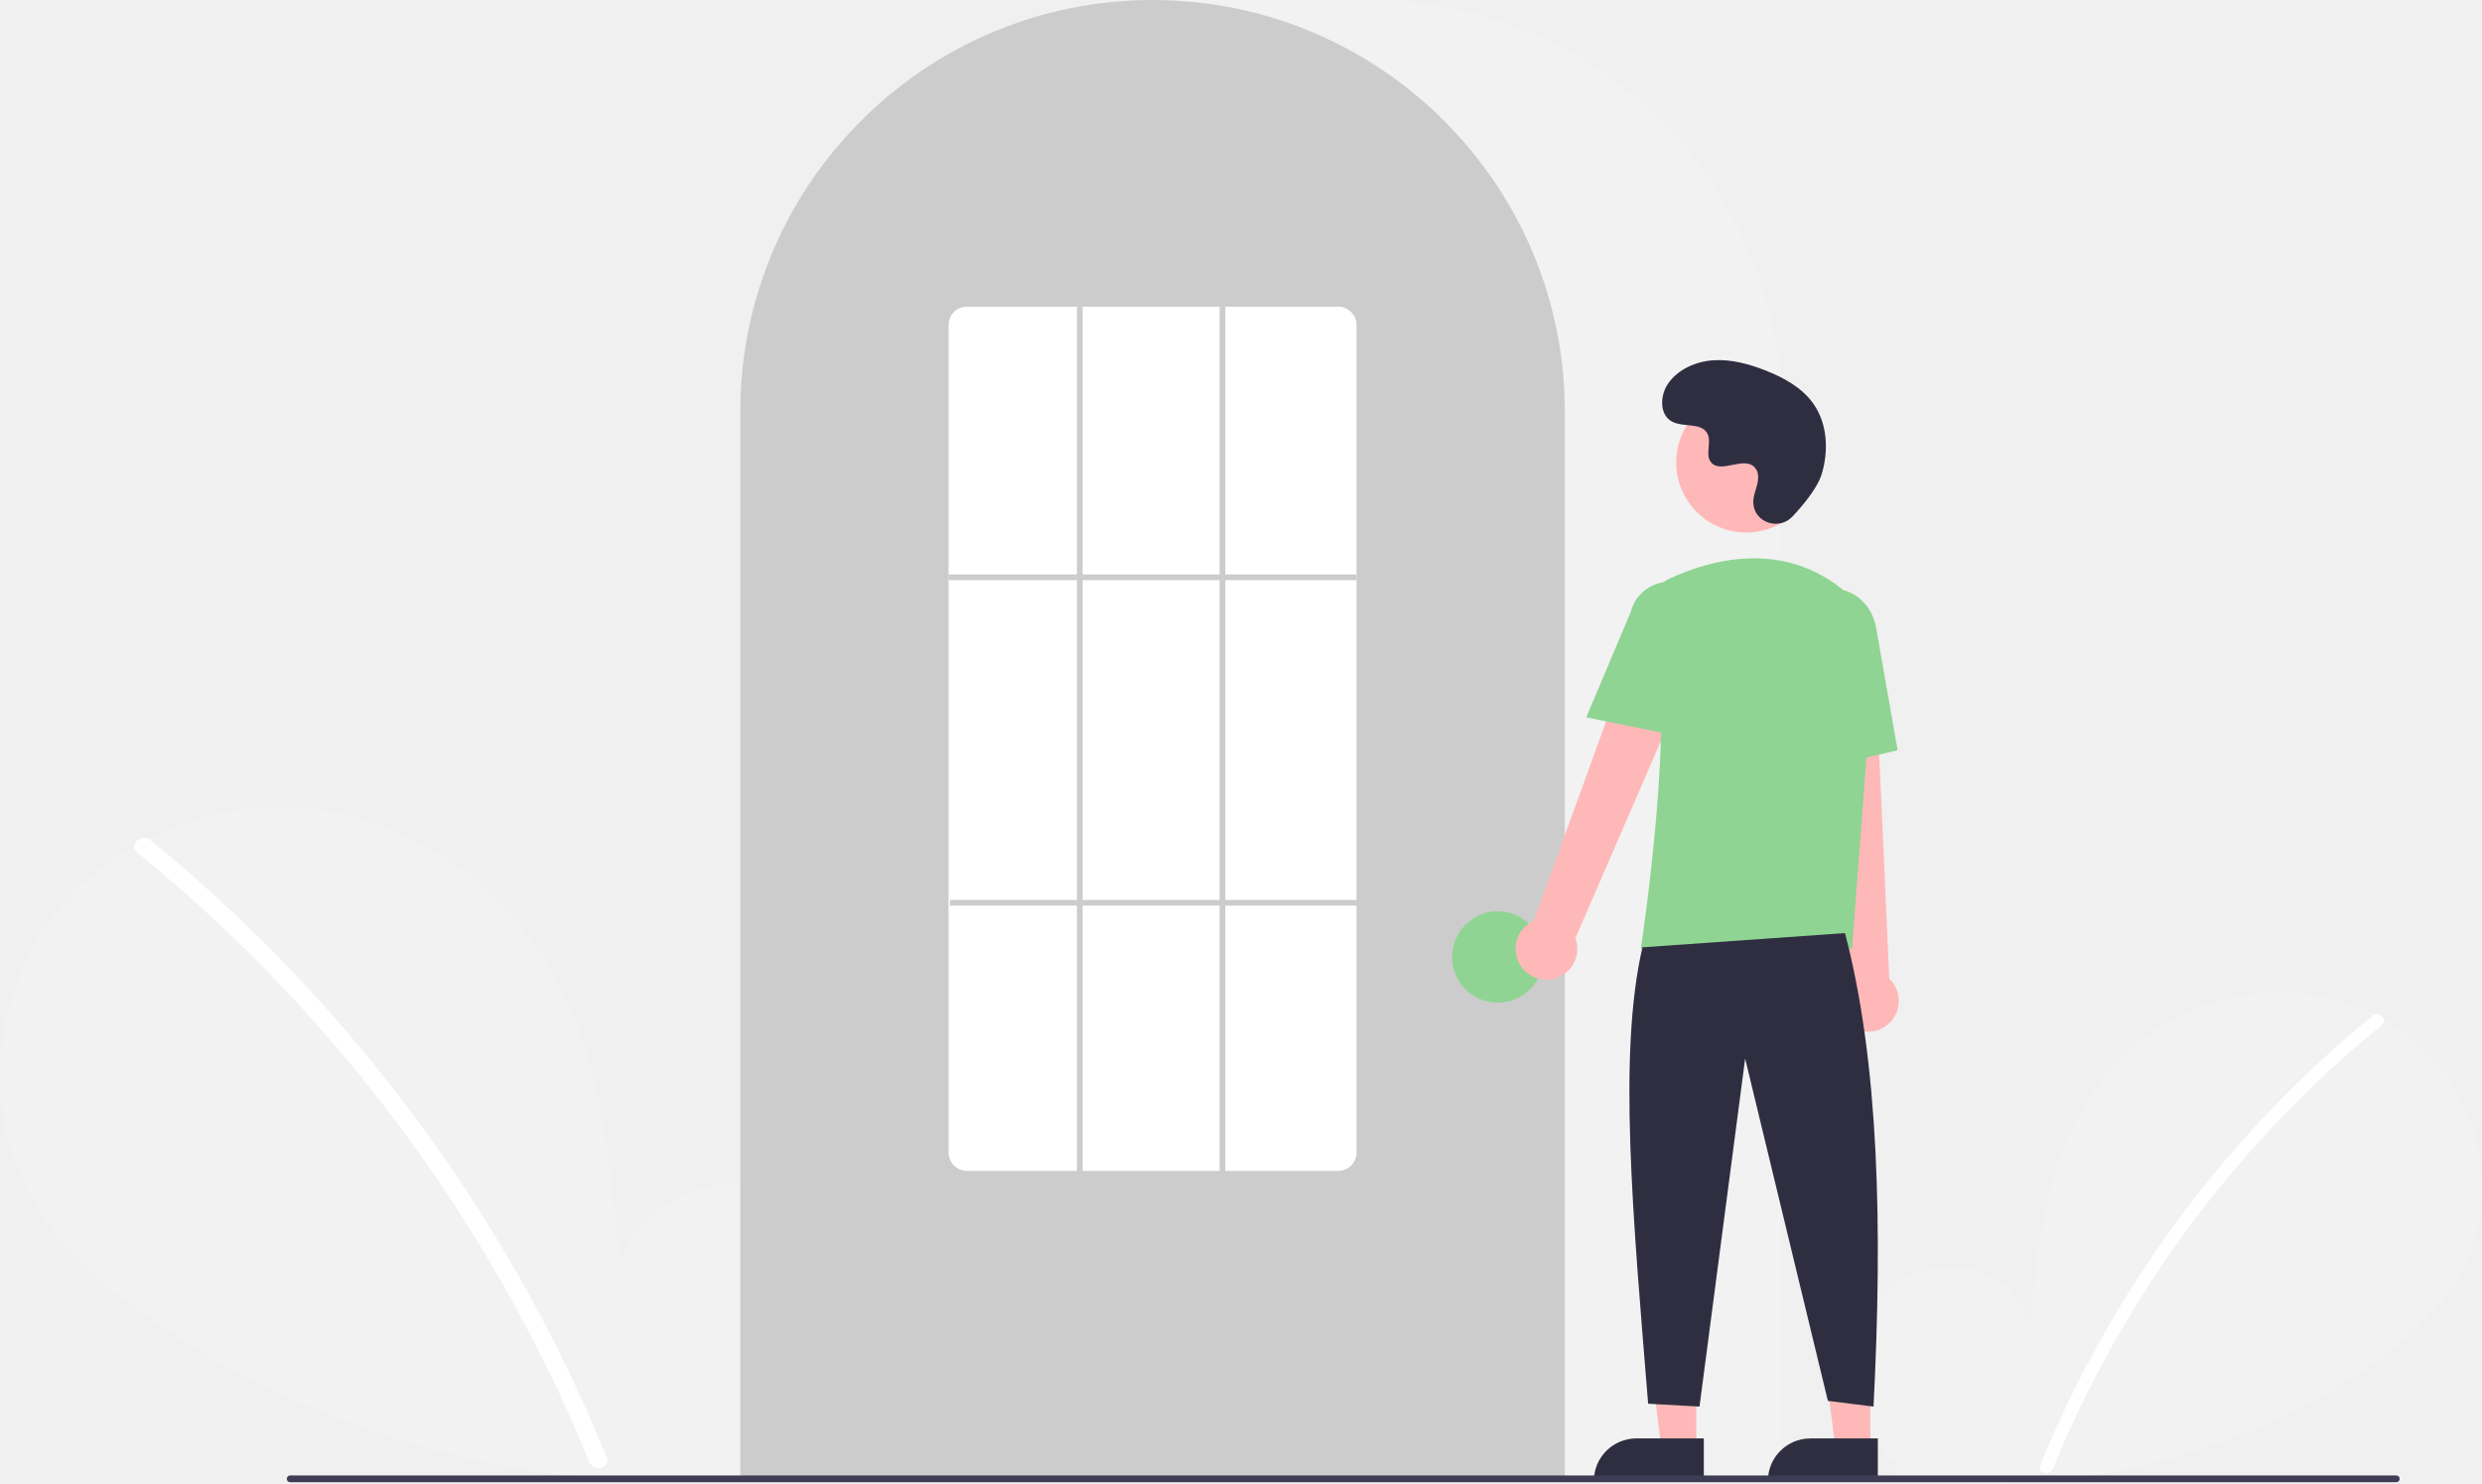
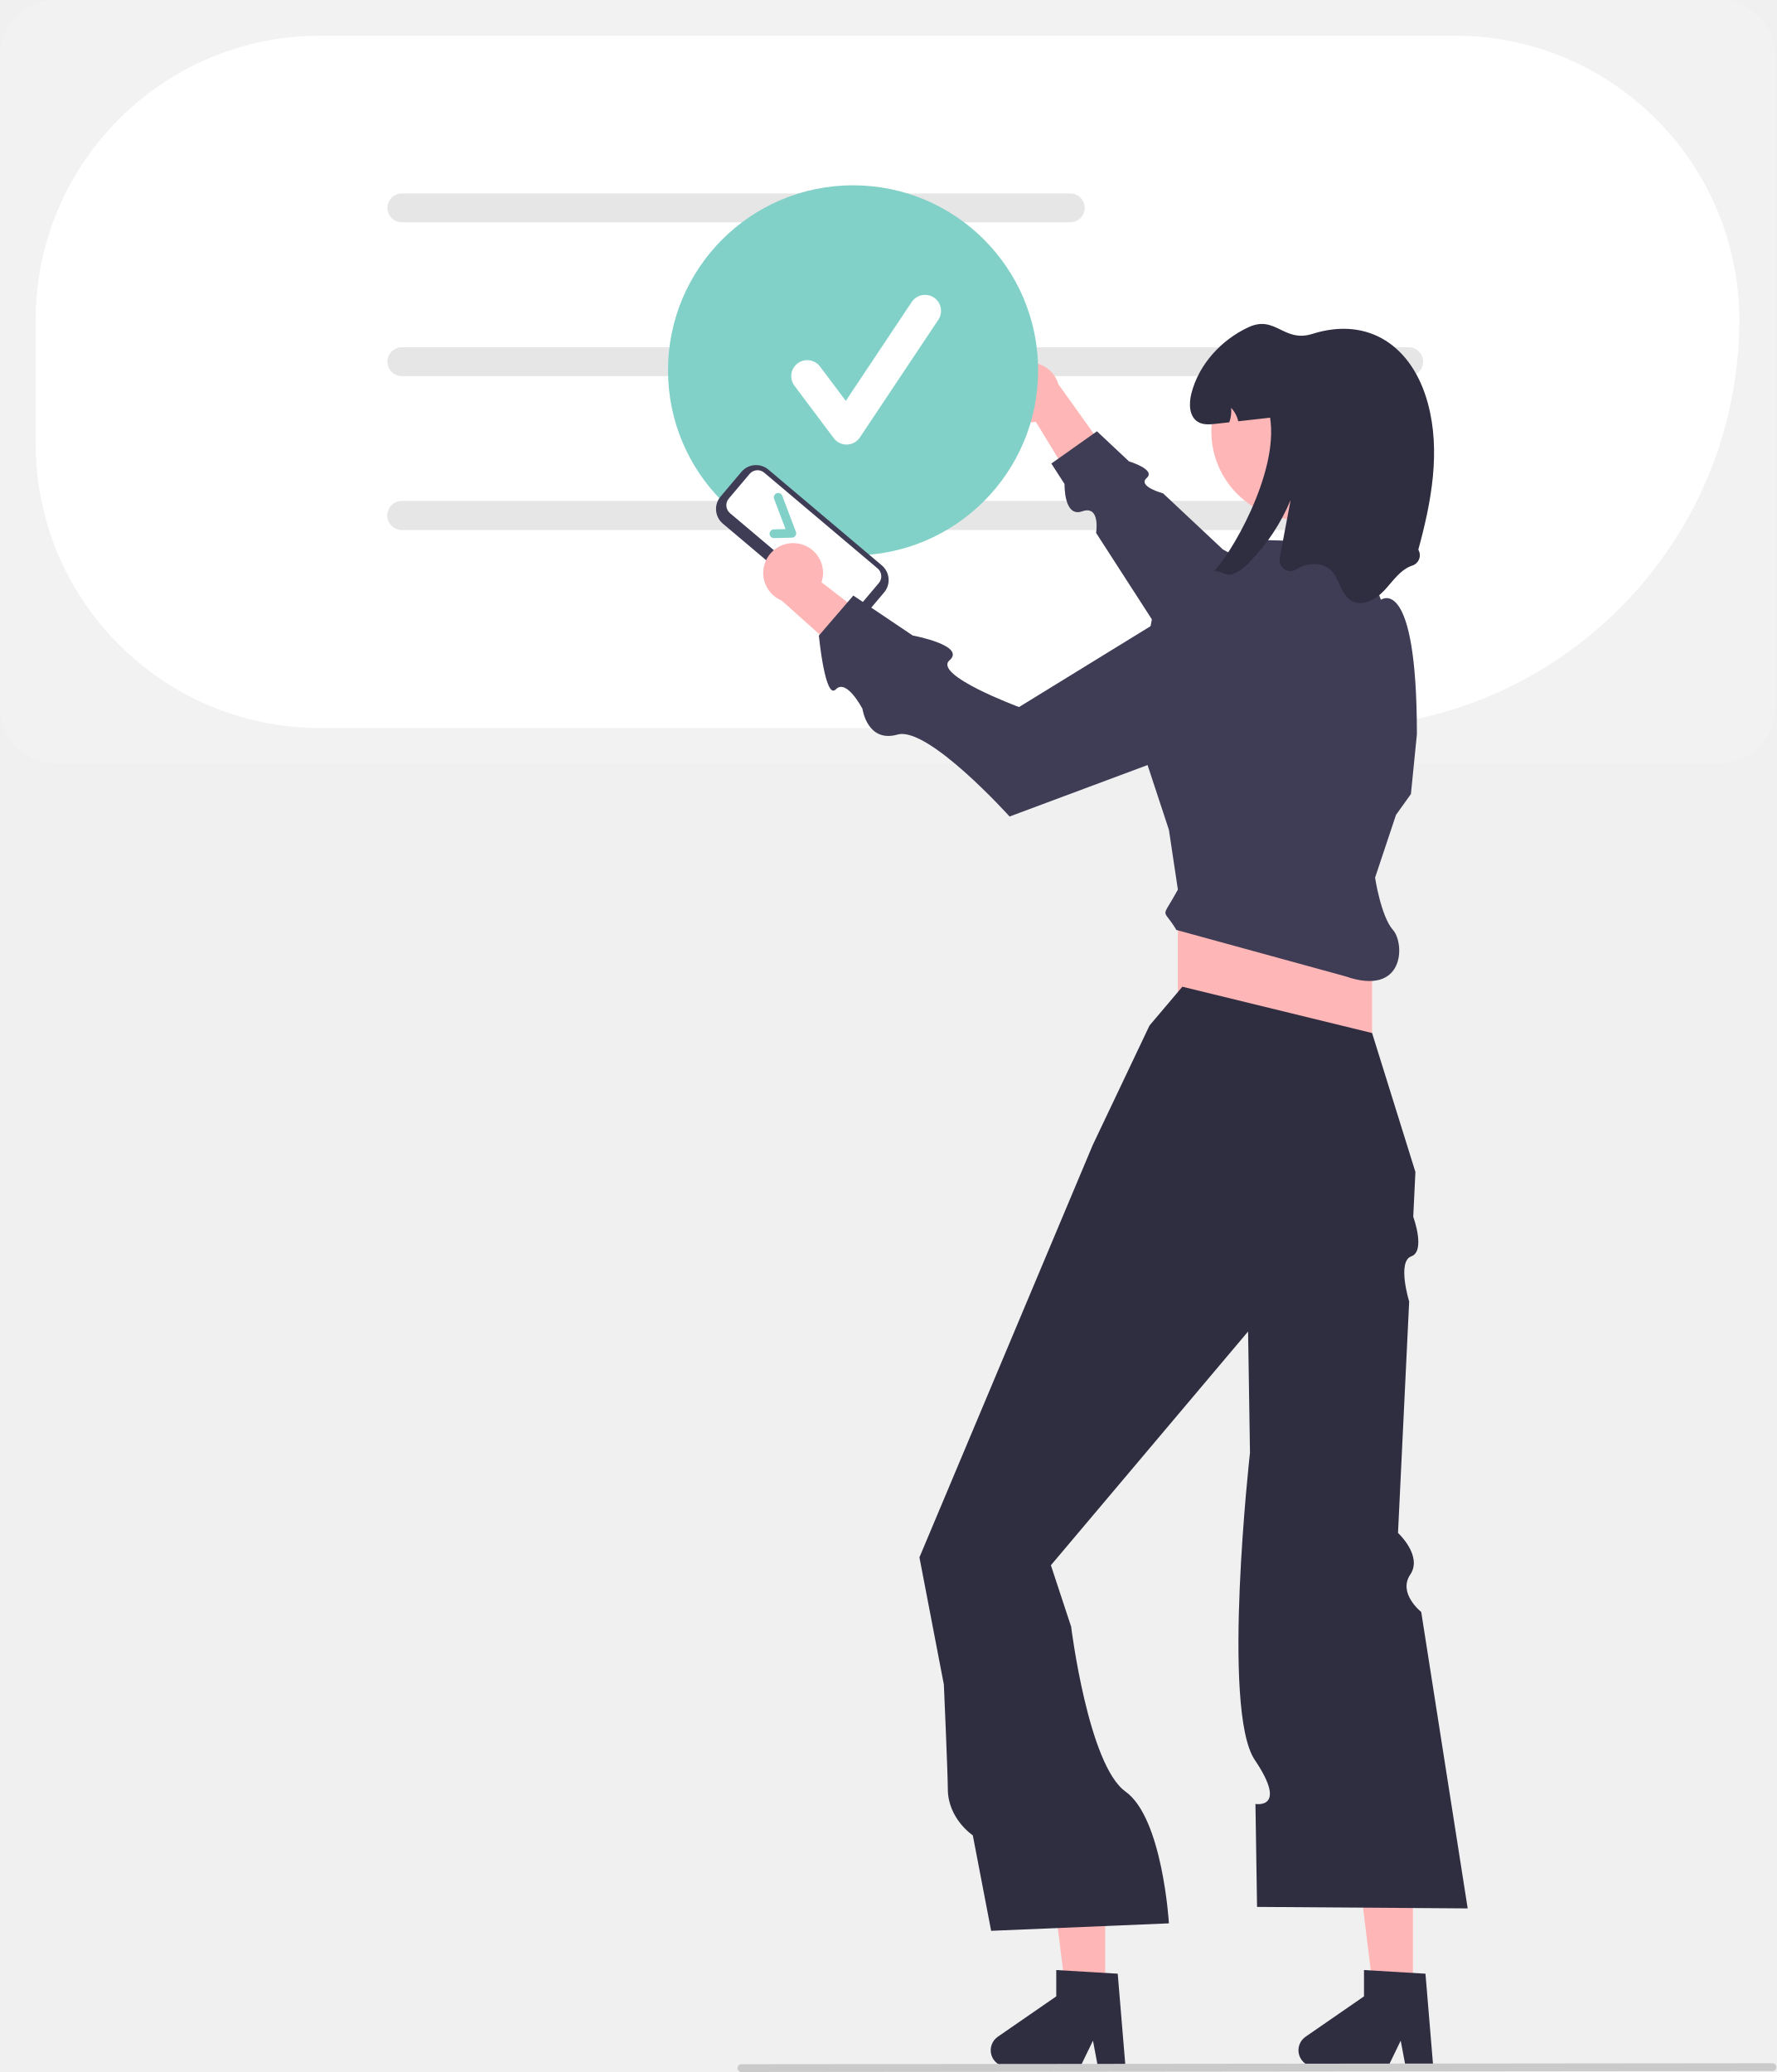
- <svg xmlns="http://www.w3.org/2000/svg" data-name="Layer 1" width="870" height="520.139" viewBox="0 0 870 520.139">
-   <path d="M831.092,704.187c-11.138-9.412-17.904-24.28-16.13-38.754s12.764-27.78,27.018-30.854,30.504,5.435,34.834,19.359c2.383-26.846,5.129-54.818,19.402-77.68,12.924-20.701,35.309-35.514,59.569-38.164s49.803,7.359,64.933,26.507,18.835,46.985,8.238,68.969c-7.806,16.195-22.188,28.247-37.257,38.052a240.452,240.452,0,0,1-164.454,35.977Z" transform="translate(-165 -189.9307)" fill="#f2f2f2" />
-   <path d="M996.728,546.01a393.414,393.414,0,0,0-54.826,54.442,394.561,394.561,0,0,0-61.752,103.194c-1.112,2.725,3.313,3.911,4.412,1.216A392.342,392.342,0,0,1,999.963,549.245c2.284-1.86-.97-5.08-3.236-3.236Z" transform="translate(-165 -189.9307)" fill="#fff" />
-   <path d="M445.067,701.63c15.299-12.927,24.591-33.348,22.154-53.228s-17.531-38.156-37.11-42.377-41.897,7.464-47.844,26.59c-3.273-36.873-7.044-75.292-26.648-106.693-17.751-28.433-48.497-48.778-81.818-52.418s-68.404,10.107-89.185,36.407-25.869,64.535-11.315,94.729c10.722,22.243,30.475,38.797,51.172,52.264,66.03,42.965,147.939,60.884,225.877,49.415" transform="translate(-165 -189.9307)" fill="#f2f2f2" />
-   <path d="M217.567,484.373a540.355,540.355,0,0,1,75.304,74.777A548.076,548.076,0,0,1,352.257,647.04a545.835,545.835,0,0,1,25.43,53.846c1.527,3.743-4.55,5.372-6.06,1.671a536.36,536.36,0,0,0-49.009-92.727A539.734,539.734,0,0,0,256.889,528.632a538.441,538.441,0,0,0-43.766-39.815c-3.138-2.555,1.332-6.978,4.444-4.444Z" transform="translate(-165 -189.9307)" fill="#fff" />
-   <path d="M789.5,708.931h-365v-374.5c0-79.678,64.822-144.5,144.5-144.5h76c79.677,0,144.5,64.822,144.5,144.5Z" transform="translate(-165 -189.9307)" fill="#f2f2f2" />
-   <path d="M713.5,708.931h-289v-374.5a143.382,143.382,0,0,1,27.596-84.944c.664-.905,1.326-1.798,2.009-2.681a144.466,144.466,0,0,1,30.754-29.851c.66-.48,1.322-.952,1.994-1.423a144.16,144.16,0,0,1,31.472-16.459c.661-.25,1.334-.501,2.007-.742a144.02,144.02,0,0,1,31.108-7.336c.658-.09,1.333-.16,2.008-.23a146.288,146.288,0,0,1,31.105,0c.673.07,1.349.141,2.014.231a143.995,143.995,0,0,1,31.1,7.335c.673.241,1.346.492,2.009.743a143.799,143.799,0,0,1,31.106,16.216c.672.461,1.344.933,2.006,1.405a145.987,145.987,0,0,1,18.384,15.564,144.305,144.305,0,0,1,12.724,14.551c.681.88,1.343,1.773,2.005,2.677A143.382,143.382,0,0,1,713.5,334.431Z" transform="translate(-165 -189.9307)" fill="#ccc" />
-   <circle cx="525" cy="335.5" r="16" fill="#8fd493" />
-   <polygon points="594.599 507.783 582.339 507.783 576.506 460.495 594.601 460.496 594.599 507.783" fill="#ffb8b8" />
-   <path d="M573.582,504.28h23.644a0,0,0,0,1,0,0v14.887a0,0,0,0,1,0,0H558.695a0,0,0,0,1,0,0v0a14.887,14.887,0,0,1,14.887-14.887Z" fill="#2f2e41" />
-   <polygon points="655.599 507.783 643.339 507.783 637.506 460.495 655.601 460.496 655.599 507.783" fill="#ffb8b8" />
-   <path d="M634.582,504.28h23.644a0,0,0,0,1,0,0v14.887a0,0,0,0,1,0,0H619.695a0,0,0,0,1,0,0v0a14.887,14.887,0,0,1,14.887-14.887Z" fill="#2f2e41" />
-   <path d="M698.098,528.6a10.743,10.743,0,0,1,4.511-15.843l41.676-114.867L764.791,409.082,717.206,518.853a10.801,10.801,0,0,1-19.109,9.748Z" transform="translate(-165 -189.9307)" fill="#ffb8b8" />
-   <path d="M814.336,550.184a10.743,10.743,0,0,1-2.893-16.217L798.533,412.458l23.338,1.066L827.236,533.045a10.801,10.801,0,0,1-12.9,17.139Z" transform="translate(-165 -189.9307)" fill="#ffb8b8" />
-   <circle cx="612.106" cy="162.123" r="24.561" fill="#ffb8b8" />
-   <path d="M814.18,522.549H740.133l.089-.576c.133-.861,13.197-86.439,3.562-114.436a11.813,11.813,0,0,1,6.069-14.584h0c13.772-6.485,40.208-14.471,62.52,4.909a28.234,28.234,0,0,1,9.459,23.396Z" transform="translate(-165 -189.9307)" fill="#8fd493" />
-   <path d="M754.354,448.181,721.018,441.418l15.626-37.03a13.997,13.997,0,0,1,27.106,6.998Z" transform="translate(-165 -189.9307)" fill="#8fd493" />
-   <path d="M797.05,460.739l-2.004-45.941c-1.52-8.636,3.424-16.8,11.027-18.135,7.605-1.33,15.032,4.66,16.558,13.36l7.533,42.928Z" transform="translate(-165 -189.9307)" fill="#8fd493" />
-   <path d="M811.716,517.049c11.915,45.377,13.214,103.069,10,166l-16-2-29-120-16,122-18-1c-5.377-66.03-10.613-122.715-2-160Z" transform="translate(-165 -189.9307)" fill="#2f2e41" />
-   <path d="M793.289,371.035c-4.582,4.881-13.091,2.261-13.688-4.407a8.055,8.055,0,0,1,.01-1.556c.308-2.954,2.015-5.635,1.606-8.754a4.59,4.59,0,0,0-.84-2.149c-3.651-4.889-12.222,2.187-15.668-2.239-2.113-2.714.371-6.987-1.251-10.021-2.14-4.004-8.479-2.029-12.454-4.221-4.423-2.439-4.158-9.225-1.247-13.353,3.551-5.034,9.776-7.72,15.923-8.107s12.253,1.275,17.992,3.511c6.521,2.541,12.988,6.054,17.001,11.788,4.88,6.973,5.35,16.348,2.909,24.502C802.098,360.99,797.031,367.049,793.289,371.035Z" transform="translate(-165 -189.9307)" fill="#2f2e41" />
-   <path d="M1004.982,709.574h-738.294a1.191,1.191,0,0,1,0-2.381h738.294a1.191,1.191,0,0,1,0,2.381Z" transform="translate(-165 -189.9307)" fill="#3f3d56" />
-   <path d="M634,600.431H504a6.465,6.465,0,0,1-6.5-6.415V303.846a6.465,6.465,0,0,1,6.5-6.415H634a6.465,6.465,0,0,1,6.5,6.415V594.015A6.465,6.465,0,0,1,634,600.431Z" transform="translate(-165 -189.9307)" fill="#fff" />
-   <rect x="332.5" y="201.39" width="143" height="2" fill="#ccc" />
-   <rect x="333" y="315.5" width="143" height="2" fill="#ccc" />
-   <rect x="377.5" y="107.5" width="2" height="304" fill="#ccc" />
-   <rect x="427.5" y="107.5" width="2" height="304" fill="#ccc" />
+ <svg xmlns="http://www.w3.org/2000/svg" data-name="Layer 1" width="543.219" height="633.601" viewBox="0 0 543.219 633.601">
+   <path d="M854.052,366.728H345.482a17.112,17.112,0,0,1-17.092-17.092V150.291a17.112,17.112,0,0,1,17.092-17.092H854.052a17.112,17.112,0,0,1,17.092,17.092V349.636A17.112,17.112,0,0,1,854.052,366.728Z" transform="translate(-328.3903 -133.1994)" fill="#f2f2f2" />
+   <path d="M735.442,355.827H426.21a87.014,87.014,0,0,1-86.916-86.916V231.026a87.015,87.015,0,0,1,86.916-86.917h347.118a87.015,87.015,0,0,1,86.916,86.917A124.943,124.943,0,0,1,735.442,355.827Z" transform="translate(-328.3903 -133.1994)" fill="#fff" />
+   <path d="M655.673,201.175H451.267a4.408,4.408,0,1,1,0-8.816H655.673a4.408,4.408,0,0,1,0,8.816Z" transform="translate(-328.3903 -133.1994)" fill="#e6e6e6" />
+   <path d="M759.147,248.206H451.267a4.408,4.408,0,1,1,0-8.816H759.147a4.408,4.408,0,0,1,0,8.816Z" transform="translate(-328.3903 -133.1994)" fill="#e6e6e6" />
+   <path d="M759.147,295.237H451.267a4.408,4.408,0,1,1,0-8.816H759.147a4.408,4.408,0,0,1,0,8.816Z" transform="translate(-328.3903 -133.1994)" fill="#e6e6e6" />
+   <path d="M759.147,295.237H451.267a4.408,4.408,0,1,1,0-8.816H759.147a4.408,4.408,0,0,1,0,8.816Z" transform="translate(-328.3903 -133.1994)" fill="#e6e6e6" />
+   <path d="M634.103,253.604a9.088,9.088,0,0,0,11.007,8.547l16.811,27.578,7.155-15.182L652.015,250.686a9.138,9.138,0,0,0-17.912,2.918Z" transform="translate(-328.3903 -133.1994)" fill="#ffb6b6" />
+   <path d="M760.255,332.64,702.323,301.216,684.05,284.072s-7.944-2.127-5.02-4.71-5.408-5.074-5.408-5.074l-9.809-9.203L649.873,274.948l4.034,6.253s-.278,10.352,5.393,8.361,4.254,6.594,4.254,6.594l33.85,52.471Z" transform="translate(-328.3903 -133.1994)" fill="#3f3d56" />
+   <circle cx="260.855" cy="113.249" r="56.586" fill="#81d1c8" />
+   <polygon points="432.044 611.601 420.278 611.601 414.679 566.219 432.044 566.219 432.044 611.601" fill="#ffb6b6" />
+   <path d="M766.644,765.186h-8.438l-1.506-7.966-3.857,7.966H730.465a5.031,5.031,0,0,1-2.859-9.17l17.871-12.342V735.62l18.797,1.122Z" transform="translate(-328.3903 -133.1994)" fill="#2f2e41" />
+   <polygon points="337.942 611.601 326.176 611.601 320.577 566.219 337.942 566.219 337.942 611.601" fill="#ffb6b6" />
+   <path d="M672.542,765.186h-8.438l-1.506-7.966L658.741,765.186H636.363a5.031,5.031,0,0,1-2.859-9.17l17.871-12.342V735.62l18.797,1.122Z" transform="translate(-328.3903 -133.1994)" fill="#2f2e41" />
+   <rect x="360.175" y="268.381" width="59.385" height="67.607" fill="#ffb6b6" />
+   <path d="M689.936,434.927l-10.05,11.877L662.527,483.349,618.788,587.418l-9.25,22.009,7.47,38.907s1.209,27.411,1.209,31.898c0,9.136,7.641,14.198,7.641,14.198l5.606,29.198,54.36-2.284s-1.897-32.185-13.282-40.303-16.619-50.429-16.619-50.429l-6.186-18.772,60.298-71.478.389,24.985.188,12.093s-8.83,78.656,1.463,93.921.21,13.469.21,13.469l.49,31.488,64.41.457L762.976,626.121s-7.215-5.697-3.355-11.424-3.742-12.741-3.742-12.741l3.41-70.772s-3.775-12.224.665-13.813.583-12.101.583-12.101l.66-13.698-13.247-42.483Z" transform="translate(-328.3903 -133.1994)" fill="#2f2e41" />
+   <path d="M748.864,401.581l6.395-19.186,4.568-6.395,1.827-18.272c0-49.335-11.004-41.12-11.004-41.12l-6.354-17.351-29.236-.914L696.331,316.158l-15.531,5.482-6.082,31.602,11.107,33.721,2.741,18.272c-5.228,9.652-4.786,5.087-.457,12.334l51.619,14.161c18.272,6.395,18.272-10.05,14.608-14.161C750.672,413.458,748.864,401.581,748.864,401.581Z" transform="translate(-328.3903 -133.1994)" fill="#3f3d56" />
+   <circle cx="397.511" cy="131.907" r="27.102" fill="#ffb6b6" />
+   <path d="M699.506,307.834" transform="translate(-328.3903 -133.1994)" fill="#2f2e41" />
+   <path d="M762.084,301.284a3.329,3.329,0,0,1-1.855,4.87c-3.636,1.206-5.875,4.723-8.487,7.537-2.604,2.805-6.797,5.135-10.123,3.225-3.316-1.9-3.545-6.752-6.322-9.383-2.704-2.558-7.199-2.248-10.379-.302l-.095.058a3.351,3.351,0,0,1-5.127-3.41q1.671-8.887,3.34-17.772a59.761,59.761,0,0,1-12.507,18.912,13.757,13.757,0,0,1-5.427,3.819c-1.9.603-3.746-1.361-5.591-1.005,4.586-4.011,20.008-29.72,17.249-46.905q-4.865.548-9.73,1.096A8.943,8.943,0,0,0,704.855,257.924a10.51,10.51,0,0,1-.557,4.413c-1.352.155-2.713.302-4.066.457-1.882.21-3.929.393-5.546-.594-2.695-1.644-2.777-5.536-2.01-8.606,2.248-8.926,9.063-16.39,17.404-20.3,8.341-3.901,10.808,4.787,19.597,2.01,17.359-5.482,30.661,3.892,35.348,21.287C768.963,271.181,766.104,286.666,762.084,301.284Z" transform="translate(-328.3903 -133.1994)" fill="#2f2e41" />
+   <path d="M837.116,765.776H803.929l-.143-.259c-.424-.77-.834-1.585-1.217-2.423-3.418-7.318-4.863-15.688-6.138-23.073l-.96-5.566a3.437,3.437,0,0,1,5.41-3.362q7.565,5.505,15.136,10.999c1.911,1.391,4.094,3,6.184,4.739.202-.979.413-1.962.624-2.931a3.439,3.439,0,0,1,6.281-1.086l3.883,6.238c2.832,4.556,5.332,9.045,4.822,13.887a.756.756,0,0,1-.013.176,10.947,10.947,0,0,1-.563,2.331Z" transform="translate(-328.3903 -133.1994)" fill="#f0f0f0" />
+   <path d="M870.425,766.493l-315.358.307a1.191,1.191,0,0,1,0-2.381l315.358-.307a1.191,1.191,0,0,1,0,2.381Z" transform="translate(-328.3903 -133.1994)" fill="#cacaca" />
+   <path d="M584.101,322.609l-34.688-29.294a5.865,5.865,0,0,1-.696-8.257l6.384-7.56a5.865,5.865,0,0,1,8.257-.696l34.688,29.294a5.865,5.865,0,0,1,.696,8.257l-6.384,7.56A5.865,5.865,0,0,1,584.101,322.609Z" transform="translate(-328.3903 -133.1994)" fill="#3f3d56" />
+   <path d="M551.234,285.668a3.161,3.161,0,0,0,.375,4.449l34.688,29.294a3.161,3.161,0,0,0,4.449-.375l6.384-7.56a3.161,3.161,0,0,0-.375-4.449l-34.688-29.294a3.161,3.161,0,0,0-4.449.375Z" transform="translate(-328.3903 -133.1994)" fill="#fff" />
+   <path d="M571.598,297.056a1.333,1.333,0,0,1-1.054.558l-5.45.125a1.334,1.334,0,1,1-.061-2.667l3.566-.082-3.511-9.265a1.334,1.334,0,0,1,2.494-.945l4.18,11.028a1.334,1.334,0,0,1-.141,1.218Z" transform="translate(-328.3903 -133.1994)" fill="#81d1c8" />
+   <path d="M572.297,299.384a9.088,9.088,0,0,1,7.3,11.871l25.586,19.709-15.87,5.461-21.864-19.554a9.138,9.138,0,0,1,4.848-17.489Z" transform="translate(-328.3903 -133.1994)" fill="#ffb6b6" />
+   <path d="M705.505,309.129l-65.509,40.278s-26.413-9.773-21.251-14.297-11.271-7.583-11.271-7.583l-18.153-12.213-10.534,12.242s1.919,19.885,5.185,16.442,8.147,5.963,8.147,5.963,1.443,10.502,10.739,7.859S637.101,382.882,637.101,382.882l80.622-30.069Z" transform="translate(-328.3903 -133.1994)" fill="#3f3d56" />
+   <path d="M587.255,269.147a4.891,4.891,0,0,1-3.913-1.957l-11.998-15.997a4.892,4.892,0,1,1,7.827-5.87l7.849,10.465,20.16-30.24a4.892,4.892,0,0,1,8.141,5.427l-23.996,35.994a4.894,4.894,0,0,1-3.935,2.177C587.346,269.146,587.301,269.147,587.255,269.147Z" transform="translate(-328.3903 -133.1994)" fill="#fff" />
</svg>
